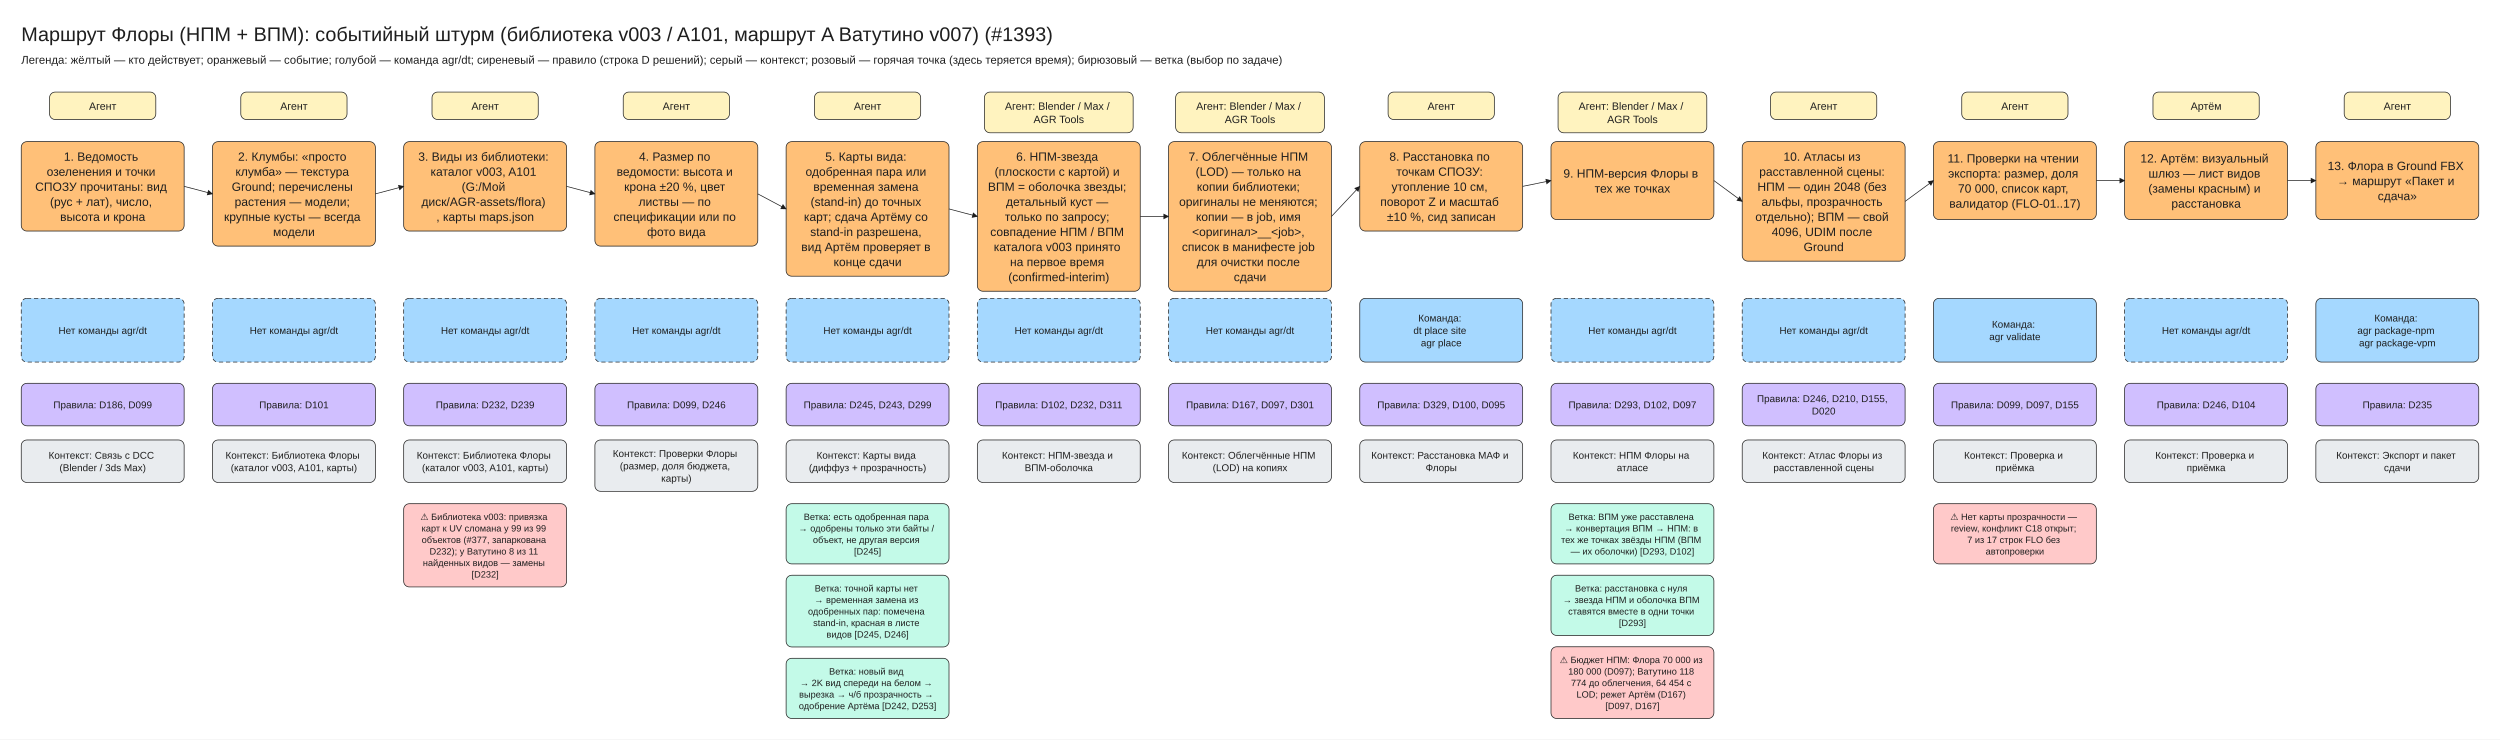
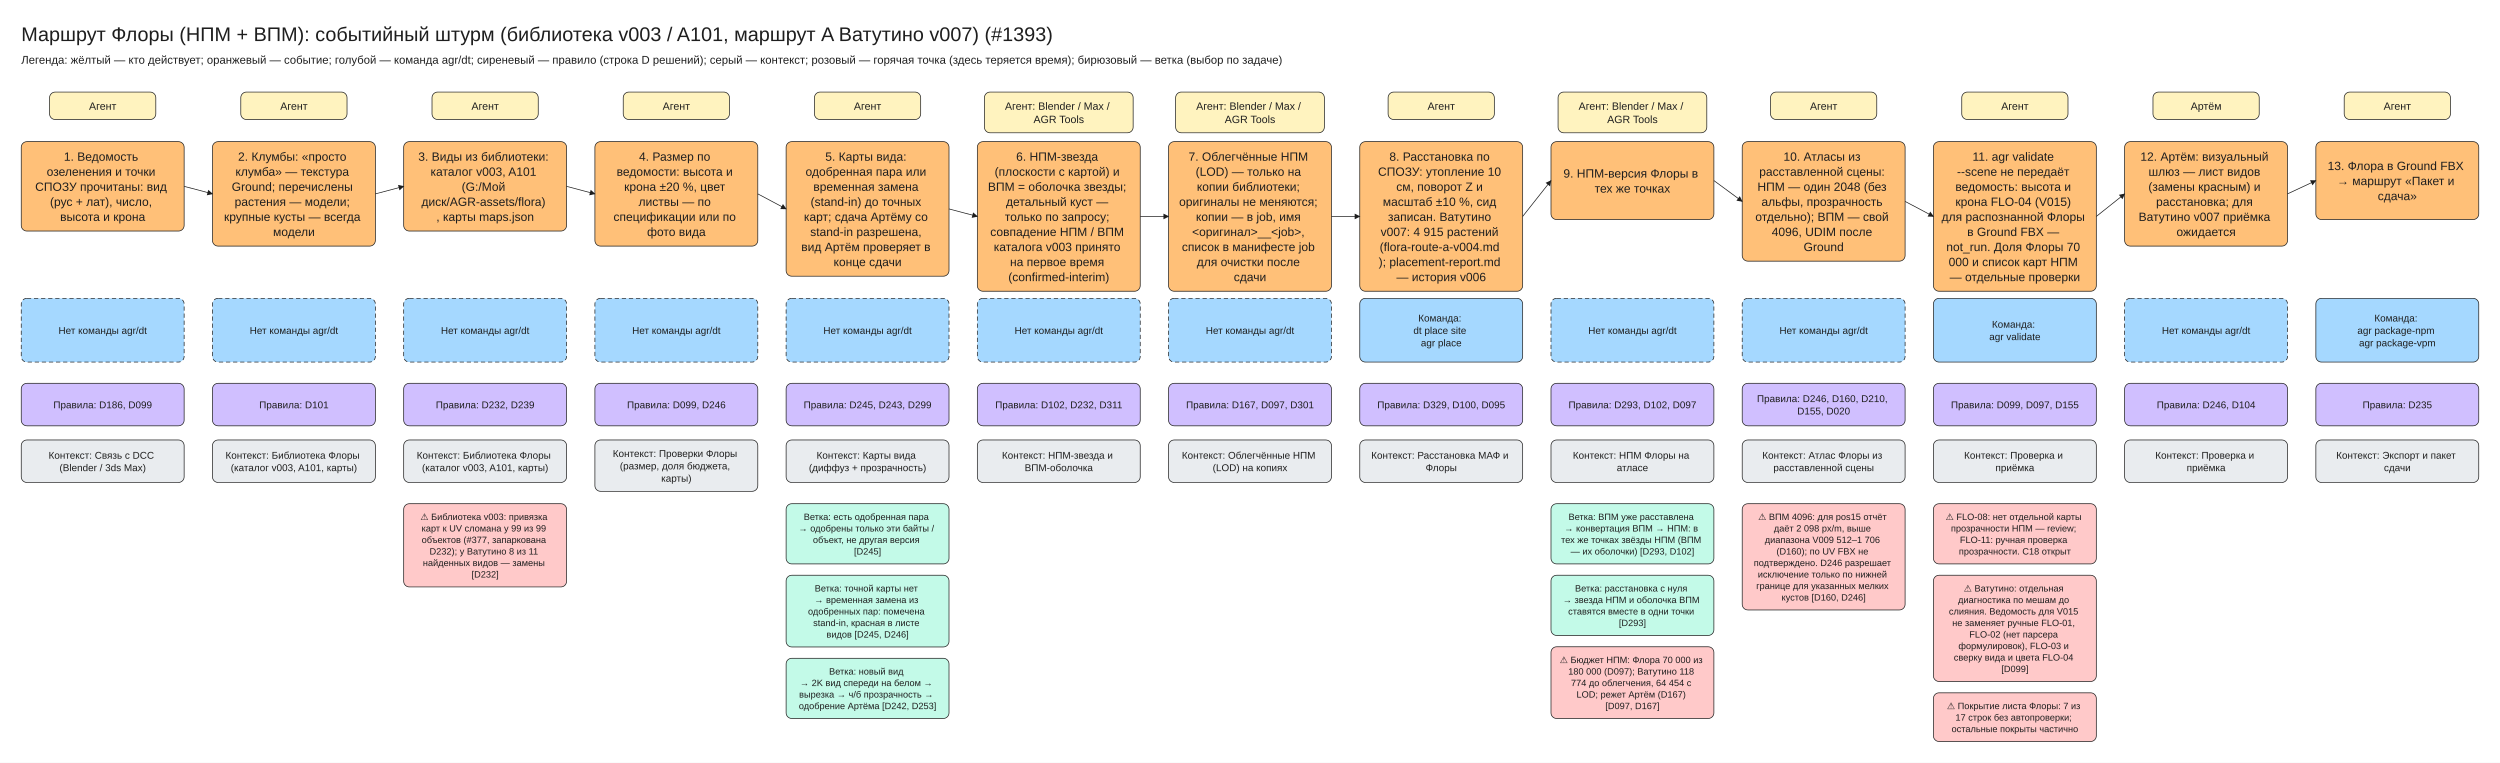
- <svg xmlns="http://www.w3.org/2000/svg" viewBox="10 -30 3530 1044" width="3530" height="1044" font-family="Segoe UI, Arial, sans-serif">
+ <svg xmlns="http://www.w3.org/2000/svg" viewBox="10 -30 3530 1077" width="3530" height="1077" font-family="Segoe UI, Arial, sans-serif">
  <defs>
    <marker id="arrow" viewBox="0 0 10 10" refX="9" refY="5" markerWidth="8" markerHeight="8" orient="auto-start-reverse">
      <path d="M0,0 L10,5 L0,10 z" fill="#1e1e1e" />
    </marker>
  </defs>
-   <rect x="10" y="-30" width="3530" height="1044" fill="#ffffff" />
+   <rect x="10" y="-30" width="3530" height="1077" fill="#ffffff" />
  <rect x="80" y="100" width="150" height="38.75" rx="8" fill="#fff3bf" stroke="#1e1e1e" />
  <rect x="40" y="170" width="230" height="126.25" rx="8" fill="#ffc078" stroke="#1e1e1e" />
  <rect x="40" y="391.25" width="230" height="90" rx="8" fill="#a5d8ff" stroke="#1e1e1e" stroke-dasharray="6 4" />
  <rect x="40" y="511.25" width="230" height="60" rx="8" fill="#d0bfff" stroke="#1e1e1e" />
  <rect x="40" y="591.25" width="230" height="60" rx="8" fill="#e9ecef" stroke="#1e1e1e" />
  <rect x="350" y="100" width="150" height="38.75" rx="8" fill="#fff3bf" stroke="#1e1e1e" />
  <rect x="310" y="170" width="230" height="147.5" rx="8" fill="#ffc078" stroke="#1e1e1e" />
  <line x1="270" y1="233.12" x2="310" y2="243.74" stroke="#1e1e1e" marker-end="url(#arrow)" />
  <rect x="310" y="391.25" width="230" height="90" rx="8" fill="#a5d8ff" stroke="#1e1e1e" stroke-dasharray="6 4" />
  <rect x="310" y="511.25" width="230" height="60" rx="8" fill="#d0bfff" stroke="#1e1e1e" />
  <rect x="310" y="591.25" width="230" height="60" rx="8" fill="#e9ecef" stroke="#1e1e1e" />
  <rect x="620" y="100" width="150" height="38.75" rx="8" fill="#fff3bf" stroke="#1e1e1e" />
  <rect x="580" y="170" width="230" height="126.25" rx="8" fill="#ffc078" stroke="#1e1e1e" />
  <line x1="540" y1="243.75" x2="580" y2="233.13" stroke="#1e1e1e" marker-end="url(#arrow)" />
  <rect x="580" y="391.25" width="230" height="90" rx="8" fill="#a5d8ff" stroke="#1e1e1e" stroke-dasharray="6 4" />
  <rect x="580" y="511.25" width="230" height="60" rx="8" fill="#d0bfff" stroke="#1e1e1e" />
  <rect x="580" y="591.25" width="230" height="60" rx="8" fill="#e9ecef" stroke="#1e1e1e" />
  <rect x="580" y="681.25" width="230" height="117.5" rx="8" fill="#ffc9c9" stroke="#1e1e1e" />
  <rect x="890" y="100" width="150" height="38.75" rx="8" fill="#fff3bf" stroke="#1e1e1e" />
  <rect x="850" y="170" width="230" height="147.5" rx="8" fill="#ffc078" stroke="#1e1e1e" />
  <line x1="810" y1="233.12" x2="850" y2="243.74" stroke="#1e1e1e" marker-end="url(#arrow)" />
  <rect x="850" y="391.25" width="230" height="90" rx="8" fill="#a5d8ff" stroke="#1e1e1e" stroke-dasharray="6 4" />
  <rect x="850" y="511.25" width="230" height="60" rx="8" fill="#d0bfff" stroke="#1e1e1e" />
  <rect x="850" y="591.25" width="230" height="72.5" rx="8" fill="#e9ecef" stroke="#1e1e1e" />
  <rect x="1160" y="100" width="150" height="38.75" rx="8" fill="#fff3bf" stroke="#1e1e1e" />
  <rect x="1120" y="170" width="230" height="190.0" rx="8" fill="#ffc078" stroke="#1e1e1e" />
  <line x1="1080" y1="243.75" x2="1120" y2="265.0" stroke="#1e1e1e" marker-end="url(#arrow)" />
  <rect x="1120" y="391.25" width="230" height="90" rx="8" fill="#a5d8ff" stroke="#1e1e1e" stroke-dasharray="6 4" />
  <rect x="1120" y="511.25" width="230" height="60" rx="8" fill="#d0bfff" stroke="#1e1e1e" />
  <rect x="1120" y="591.25" width="230" height="60" rx="8" fill="#e9ecef" stroke="#1e1e1e" />
  <rect x="1120" y="681.25" width="230" height="85.0" rx="8" fill="#c3fae8" stroke="#1e1e1e" />
  <rect x="1120" y="782.25" width="230" height="101.25" rx="8" fill="#c3fae8" stroke="#1e1e1e" />
  <rect x="1120" y="899.5" width="230" height="85.0" rx="8" fill="#c3fae8" stroke="#1e1e1e" />
  <rect x="1400" y="100" width="210" height="57.5" rx="8" fill="#fff3bf" stroke="#1e1e1e" />
  <rect x="1390" y="170" width="230" height="211.25" rx="8" fill="#ffc078" stroke="#1e1e1e" />
  <line x1="1350" y1="265.0" x2="1390" y2="275.62" stroke="#1e1e1e" marker-end="url(#arrow)" />
  <rect x="1390" y="391.25" width="230" height="90" rx="8" fill="#a5d8ff" stroke="#1e1e1e" stroke-dasharray="6 4" />
  <rect x="1390" y="511.25" width="230" height="60" rx="8" fill="#d0bfff" stroke="#1e1e1e" />
  <rect x="1390" y="591.25" width="230" height="60" rx="8" fill="#e9ecef" stroke="#1e1e1e" />
  <rect x="1670" y="100" width="210" height="57.5" rx="8" fill="#fff3bf" stroke="#1e1e1e" />
  <rect x="1660" y="170" width="230" height="211.25" rx="8" fill="#ffc078" stroke="#1e1e1e" />
  <line x1="1620" y1="275.62" x2="1660" y2="275.62" stroke="#1e1e1e" marker-end="url(#arrow)" />
  <rect x="1660" y="391.25" width="230" height="90" rx="8" fill="#a5d8ff" stroke="#1e1e1e" stroke-dasharray="6 4" />
  <rect x="1660" y="511.25" width="230" height="60" rx="8" fill="#d0bfff" stroke="#1e1e1e" />
  <rect x="1660" y="591.25" width="230" height="60" rx="8" fill="#e9ecef" stroke="#1e1e1e" />
  <rect x="1970" y="100" width="150" height="38.75" rx="8" fill="#fff3bf" stroke="#1e1e1e" />
-   <rect x="1930" y="170" width="230" height="126.25" rx="8" fill="#ffc078" stroke="#1e1e1e" />
-   <line x1="1890" y1="275.62" x2="1930" y2="233.12" stroke="#1e1e1e" marker-end="url(#arrow)" />
+   <rect x="1930" y="170" width="230" height="211.25" rx="8" fill="#ffc078" stroke="#1e1e1e" />
+   <line x1="1890" y1="275.62" x2="1930" y2="275.62" stroke="#1e1e1e" marker-end="url(#arrow)" />
  <rect x="1930" y="391.25" width="230" height="90" rx="8" fill="#a5d8ff" stroke="#1e1e1e" />
  <rect x="1930" y="511.25" width="230" height="60" rx="8" fill="#d0bfff" stroke="#1e1e1e" />
  <rect x="1930" y="591.25" width="230" height="60" rx="8" fill="#e9ecef" stroke="#1e1e1e" />
  <rect x="2210" y="100" width="210" height="57.5" rx="8" fill="#fff3bf" stroke="#1e1e1e" />
  <rect x="2200" y="170" width="230" height="110" rx="8" fill="#ffc078" stroke="#1e1e1e" />
-   <line x1="2160" y1="233.12" x2="2200" y2="225.0" stroke="#1e1e1e" marker-end="url(#arrow)" />
+   <line x1="2160" y1="275.62" x2="2200" y2="225.0" stroke="#1e1e1e" marker-end="url(#arrow)" />
  <rect x="2200" y="391.25" width="230" height="90" rx="8" fill="#a5d8ff" stroke="#1e1e1e" stroke-dasharray="6 4" />
  <rect x="2200" y="511.25" width="230" height="60" rx="8" fill="#d0bfff" stroke="#1e1e1e" />
  <rect x="2200" y="591.25" width="230" height="60" rx="8" fill="#e9ecef" stroke="#1e1e1e" />
  <rect x="2200" y="681.25" width="230" height="85.0" rx="8" fill="#c3fae8" stroke="#1e1e1e" />
  <rect x="2200" y="782.25" width="230" height="85.0" rx="8" fill="#c3fae8" stroke="#1e1e1e" />
  <rect x="2200" y="883.25" width="230" height="101.25" rx="8" fill="#ffc9c9" stroke="#1e1e1e" />
  <rect x="2510" y="100" width="150" height="38.75" rx="8" fill="#fff3bf" stroke="#1e1e1e" />
  <rect x="2470" y="170" width="230" height="168.75" rx="8" fill="#ffc078" stroke="#1e1e1e" />
  <line x1="2430" y1="225.0" x2="2470" y2="254.38" stroke="#1e1e1e" marker-end="url(#arrow)" />
  <rect x="2470" y="391.25" width="230" height="90" rx="8" fill="#a5d8ff" stroke="#1e1e1e" stroke-dasharray="6 4" />
  <rect x="2470" y="511.25" width="230" height="60" rx="8" fill="#d0bfff" stroke="#1e1e1e" />
  <rect x="2470" y="591.25" width="230" height="60" rx="8" fill="#e9ecef" stroke="#1e1e1e" />
+   <rect x="2470" y="681.25" width="230" height="150.0" rx="8" fill="#ffc9c9" stroke="#1e1e1e" />
  <rect x="2780" y="100" width="150" height="38.75" rx="8" fill="#fff3bf" stroke="#1e1e1e" />
-   <rect x="2740" y="170" width="230" height="110" rx="8" fill="#ffc078" stroke="#1e1e1e" />
-   <line x1="2700" y1="254.38" x2="2740" y2="225.0" stroke="#1e1e1e" marker-end="url(#arrow)" />
+   <rect x="2740" y="170" width="230" height="211.25" rx="8" fill="#ffc078" stroke="#1e1e1e" />
+   <line x1="2700" y1="254.38" x2="2740" y2="275.63" stroke="#1e1e1e" marker-end="url(#arrow)" />
  <rect x="2740" y="391.25" width="230" height="90" rx="8" fill="#a5d8ff" stroke="#1e1e1e" />
  <rect x="2740" y="511.25" width="230" height="60" rx="8" fill="#d0bfff" stroke="#1e1e1e" />
  <rect x="2740" y="591.25" width="230" height="60" rx="8" fill="#e9ecef" stroke="#1e1e1e" />
  <rect x="2740" y="681.25" width="230" height="85.0" rx="8" fill="#ffc9c9" stroke="#1e1e1e" />
+   <rect x="2740" y="782.25" width="230" height="150.0" rx="8" fill="#ffc9c9" stroke="#1e1e1e" />
+   <rect x="2740" y="948.25" width="230" height="68.75" rx="8" fill="#ffc9c9" stroke="#1e1e1e" />
  <rect x="3050" y="100" width="150" height="38.75" rx="8" fill="#fff3bf" stroke="#1e1e1e" />
-   <rect x="3010" y="170" width="230" height="110" rx="8" fill="#ffc078" stroke="#1e1e1e" />
-   <line x1="2970" y1="225.0" x2="3010" y2="225.0" stroke="#1e1e1e" marker-end="url(#arrow)" />
+   <rect x="3010" y="170" width="230" height="147.5" rx="8" fill="#ffc078" stroke="#1e1e1e" />
+   <line x1="2970" y1="275.62" x2="3010" y2="243.74" stroke="#1e1e1e" marker-end="url(#arrow)" />
  <rect x="3010" y="391.25" width="230" height="90" rx="8" fill="#a5d8ff" stroke="#1e1e1e" stroke-dasharray="6 4" />
  <rect x="3010" y="511.25" width="230" height="60" rx="8" fill="#d0bfff" stroke="#1e1e1e" />
  <rect x="3010" y="591.25" width="230" height="60" rx="8" fill="#e9ecef" stroke="#1e1e1e" />
  <rect x="3320" y="100" width="150" height="38.75" rx="8" fill="#fff3bf" stroke="#1e1e1e" />
  <rect x="3280" y="170" width="230" height="110" rx="8" fill="#ffc078" stroke="#1e1e1e" />
-   <line x1="3240" y1="225.0" x2="3280" y2="225.0" stroke="#1e1e1e" marker-end="url(#arrow)" />
+   <line x1="3240" y1="243.75" x2="3280" y2="225.0" stroke="#1e1e1e" marker-end="url(#arrow)" />
  <rect x="3280" y="391.25" width="230" height="90" rx="8" fill="#a5d8ff" stroke="#1e1e1e" />
  <rect x="3280" y="511.25" width="230" height="60" rx="8" fill="#d0bfff" stroke="#1e1e1e" />
  <rect x="3280" y="591.25" width="230" height="60" rx="8" fill="#e9ecef" stroke="#1e1e1e" />
  <text x="40" y="0" font-size="28" text-anchor="start" fill="#1e1e1e">
    <tspan x="40" dy="28">Маршрут Флоры (НПМ + ВПМ): событийный штурм (библиотека v003 / A101, маршрут A Ватутино v007) (#1393)</tspan>
  </text>
  <text x="40" y="44" font-size="16" text-anchor="start" fill="#1e1e1e">
    <tspan x="40" dy="16">Легенда: жёлтый — кто действует; оранжевый — событие; голубой — команда agr/dt; сиреневый — правило (строка D решений); серый — контекст; розовый — горячая точка (здесь теряется время); бирюзовый — ветка (выбор по задаче)</tspan>
  </text>
  <text x="155.0" y="110.0" font-size="15" text-anchor="middle" fill="#1e1e1e">
    <tspan x="155.0" dy="15">Агент</tspan>
  </text>
  <text x="155.0" y="180.0" font-size="17" text-anchor="middle" fill="#1e1e1e">
    <tspan x="155.0" dy="17">1. Ведомость</tspan>
    <tspan x="155.0" dy="21.25">озеленения и точки</tspan>
    <tspan x="155.0" dy="21.25">СПОЗУ прочитаны: вид</tspan>
    <tspan x="155.0" dy="21.25">(рус + лат), число,</tspan>
    <tspan x="155.0" dy="21.25">высота и крона</tspan>
  </text>
  <text x="155.0" y="427.5" font-size="14" text-anchor="middle" fill="#1e1e1e">
    <tspan x="155.0" dy="14">Нет команды agr/dt</tspan>
  </text>
  <text x="155.0" y="532.5" font-size="14" text-anchor="middle" fill="#1e1e1e">
    <tspan x="155.0" dy="14">Правила: D186, D099</tspan>
  </text>
  <text x="155.0" y="603.75" font-size="14" text-anchor="middle" fill="#1e1e1e">
    <tspan x="155.0" dy="14">Контекст: Связь с DCC</tspan>
    <tspan x="155.0" dy="17.5">(Blender / 3ds Max)</tspan>
  </text>
  <text x="425.0" y="110.0" font-size="15" text-anchor="middle" fill="#1e1e1e">
    <tspan x="425.0" dy="15">Агент</tspan>
  </text>
  <text x="425.0" y="180.0" font-size="17" text-anchor="middle" fill="#1e1e1e">
    <tspan x="425.0" dy="17">2. Клумбы: «просто</tspan>
    <tspan x="425.0" dy="21.25">клумба» — текстура</tspan>
    <tspan x="425.0" dy="21.25">Ground; перечислены</tspan>
    <tspan x="425.0" dy="21.25">растения — модели;</tspan>
    <tspan x="425.0" dy="21.25">крупные кусты — всегда</tspan>
    <tspan x="425.0" dy="21.25">модели</tspan>
  </text>
  <text x="425.0" y="427.5" font-size="14" text-anchor="middle" fill="#1e1e1e">
    <tspan x="425.0" dy="14">Нет команды agr/dt</tspan>
  </text>
  <text x="425.0" y="532.5" font-size="14" text-anchor="middle" fill="#1e1e1e">
    <tspan x="425.0" dy="14">Правила: D101</tspan>
  </text>
  <text x="425.0" y="603.75" font-size="14" text-anchor="middle" fill="#1e1e1e">
    <tspan x="425.0" dy="14">Контекст: Библиотека Флоры</tspan>
    <tspan x="425.0" dy="17.5">(каталог v003, A101, карты)</tspan>
  </text>
  <text x="695.0" y="110.0" font-size="15" text-anchor="middle" fill="#1e1e1e">
    <tspan x="695.0" dy="15">Агент</tspan>
  </text>
  <text x="695.0" y="180.0" font-size="17" text-anchor="middle" fill="#1e1e1e">
    <tspan x="695.0" dy="17">3. Виды из библиотеки:</tspan>
    <tspan x="695.0" dy="21.25">каталог v003, A101</tspan>
    <tspan x="695.0" dy="21.25">(G:/Мой</tspan>
    <tspan x="695.0" dy="21.25">диск/AGR-assets/flora)</tspan>
    <tspan x="695.0" dy="21.25">, карты maps.json</tspan>
  </text>
  <text x="695.0" y="427.5" font-size="14" text-anchor="middle" fill="#1e1e1e">
    <tspan x="695.0" dy="14">Нет команды agr/dt</tspan>
  </text>
  <text x="695.0" y="532.5" font-size="14" text-anchor="middle" fill="#1e1e1e">
    <tspan x="695.0" dy="14">Правила: D232, D239</tspan>
  </text>
  <text x="695.0" y="603.75" font-size="14" text-anchor="middle" fill="#1e1e1e">
    <tspan x="695.0" dy="14">Контекст: Библиотека Флоры</tspan>
    <tspan x="695.0" dy="17.5">(каталог v003, A101, карты)</tspan>
  </text>
  <text x="695.0" y="691.25" font-size="13" text-anchor="middle" fill="#1e1e1e">
    <tspan x="695.0" dy="13">⚠ Библиотека v003: привязка</tspan>
    <tspan x="695.0" dy="16.25">карт к UV сломана у 99 из 99</tspan>
    <tspan x="695.0" dy="16.25">объектов (#377, запаркована</tspan>
    <tspan x="695.0" dy="16.25">D232); у Ватутино 8 из 11</tspan>
    <tspan x="695.0" dy="16.25">найденных видов — замены</tspan>
    <tspan x="695.0" dy="16.25">[D232]</tspan>
  </text>
  <text x="965.0" y="110.0" font-size="15" text-anchor="middle" fill="#1e1e1e">
    <tspan x="965.0" dy="15">Агент</tspan>
  </text>
  <text x="965.0" y="180.0" font-size="17" text-anchor="middle" fill="#1e1e1e">
    <tspan x="965.0" dy="17">4. Размер по</tspan>
    <tspan x="965.0" dy="21.25">ведомости: высота и</tspan>
    <tspan x="965.0" dy="21.25">крона ±20 %, цвет</tspan>
    <tspan x="965.0" dy="21.25">листвы — по</tspan>
    <tspan x="965.0" dy="21.25">спецификации или по</tspan>
    <tspan x="965.0" dy="21.25">фото вида</tspan>
  </text>
  <text x="965.0" y="427.5" font-size="14" text-anchor="middle" fill="#1e1e1e">
    <tspan x="965.0" dy="14">Нет команды agr/dt</tspan>
  </text>
  <text x="965.0" y="532.5" font-size="14" text-anchor="middle" fill="#1e1e1e">
    <tspan x="965.0" dy="14">Правила: D099, D246</tspan>
  </text>
  <text x="965.0" y="601.25" font-size="14" text-anchor="middle" fill="#1e1e1e">
    <tspan x="965.0" dy="14">Контекст: Проверки Флоры</tspan>
    <tspan x="965.0" dy="17.5">(размер, доля бюджета,</tspan>
    <tspan x="965.0" dy="17.5">карты)</tspan>
  </text>
  <text x="1235.0" y="110.0" font-size="15" text-anchor="middle" fill="#1e1e1e">
    <tspan x="1235.0" dy="15">Агент</tspan>
  </text>
  <text x="1235.0" y="180.0" font-size="17" text-anchor="middle" fill="#1e1e1e">
    <tspan x="1235.0" dy="17">5. Карты вида:</tspan>
    <tspan x="1235.0" dy="21.25">одобренная пара или</tspan>
    <tspan x="1235.0" dy="21.25">временная замена</tspan>
    <tspan x="1235.0" dy="21.25">(stand-in) до точных</tspan>
    <tspan x="1235.0" dy="21.25">карт; сдача Артёму со</tspan>
    <tspan x="1235.0" dy="21.25">stand-in разрешена,</tspan>
    <tspan x="1235.0" dy="21.25">вид Артём проверяет в</tspan>
    <tspan x="1235.0" dy="21.25">конце сдачи</tspan>
  </text>
  <text x="1235.0" y="427.5" font-size="14" text-anchor="middle" fill="#1e1e1e">
    <tspan x="1235.0" dy="14">Нет команды agr/dt</tspan>
  </text>
  <text x="1235.0" y="532.5" font-size="14" text-anchor="middle" fill="#1e1e1e">
    <tspan x="1235.0" dy="14">Правила: D245, D243, D299</tspan>
  </text>
  <text x="1235.0" y="603.75" font-size="14" text-anchor="middle" fill="#1e1e1e">
    <tspan x="1235.0" dy="14">Контекст: Карты вида</tspan>
    <tspan x="1235.0" dy="17.5">(диффуз + прозрачность)</tspan>
  </text>
  <text x="1235.0" y="691.25" font-size="13" text-anchor="middle" fill="#1e1e1e">
    <tspan x="1235.0" dy="13">Ветка: есть одобренная пара</tspan>
    <tspan x="1235.0" dy="16.25">→ одобрены только эти байты /</tspan>
    <tspan x="1235.0" dy="16.25">объект, не другая версия</tspan>
    <tspan x="1235.0" dy="16.25">[D245]</tspan>
  </text>
  <text x="1235.0" y="792.25" font-size="13" text-anchor="middle" fill="#1e1e1e">
    <tspan x="1235.0" dy="13">Ветка: точной карты нет</tspan>
    <tspan x="1235.0" dy="16.25">→ временная замена из</tspan>
    <tspan x="1235.0" dy="16.25">одобренных пар: помечена</tspan>
    <tspan x="1235.0" dy="16.25">stand-in, красная в листе</tspan>
    <tspan x="1235.0" dy="16.25">видов [D245, D246]</tspan>
  </text>
  <text x="1235.0" y="909.5" font-size="13" text-anchor="middle" fill="#1e1e1e">
    <tspan x="1235.0" dy="13">Ветка: новый вид</tspan>
    <tspan x="1235.0" dy="16.25">→ 2K вид спереди на белом →</tspan>
    <tspan x="1235.0" dy="16.25">вырезка → ч/б прозрачность →</tspan>
    <tspan x="1235.0" dy="16.25">одобрение Артёма [D242, D253]</tspan>
  </text>
  <text x="1505.0" y="110.0" font-size="15" text-anchor="middle" fill="#1e1e1e">
    <tspan x="1505.0" dy="15">Агент: Blender / Max /</tspan>
    <tspan x="1505.0" dy="18.75">AGR Tools</tspan>
  </text>
  <text x="1505.0" y="180.0" font-size="17" text-anchor="middle" fill="#1e1e1e">
    <tspan x="1505.0" dy="17">6. НПМ-звезда</tspan>
    <tspan x="1505.0" dy="21.25">(плоскости с картой) и</tspan>
    <tspan x="1505.0" dy="21.25">ВПМ = оболочка звезды;</tspan>
    <tspan x="1505.0" dy="21.25">детальный куст —</tspan>
    <tspan x="1505.0" dy="21.25">только по запросу;</tspan>
    <tspan x="1505.0" dy="21.25">совпадение НПМ / ВПМ</tspan>
    <tspan x="1505.0" dy="21.25">каталога v003 принято</tspan>
    <tspan x="1505.0" dy="21.25">на первое время</tspan>
    <tspan x="1505.0" dy="21.25">(confirmed-interim)</tspan>
  </text>
  <text x="1505.0" y="427.5" font-size="14" text-anchor="middle" fill="#1e1e1e">
    <tspan x="1505.0" dy="14">Нет команды agr/dt</tspan>
  </text>
  <text x="1505.0" y="532.5" font-size="14" text-anchor="middle" fill="#1e1e1e">
    <tspan x="1505.0" dy="14">Правила: D102, D232, D311</tspan>
  </text>
  <text x="1505.0" y="603.75" font-size="14" text-anchor="middle" fill="#1e1e1e">
    <tspan x="1505.0" dy="14">Контекст: НПМ-звезда и</tspan>
    <tspan x="1505.0" dy="17.5">ВПМ-оболочка</tspan>
  </text>
  <text x="1775.0" y="110.0" font-size="15" text-anchor="middle" fill="#1e1e1e">
    <tspan x="1775.0" dy="15">Агент: Blender / Max /</tspan>
    <tspan x="1775.0" dy="18.75">AGR Tools</tspan>
  </text>
  <text x="1775.0" y="180.0" font-size="17" text-anchor="middle" fill="#1e1e1e">
    <tspan x="1775.0" dy="17">7. Облегчённые НПМ</tspan>
    <tspan x="1775.0" dy="21.25">(LOD) — только на</tspan>
    <tspan x="1775.0" dy="21.25">копии библиотеки;</tspan>
    <tspan x="1775.0" dy="21.25">оригиналы не меняются;</tspan>
    <tspan x="1775.0" dy="21.25">копии — в job, имя</tspan>
    <tspan x="1775.0" dy="21.25">&lt;оригинал&gt;__&lt;job&gt;,</tspan>
    <tspan x="1775.0" dy="21.25">список в манифесте job</tspan>
    <tspan x="1775.0" dy="21.25">для очистки после</tspan>
    <tspan x="1775.0" dy="21.25">сдачи</tspan>
  </text>
  <text x="1775.0" y="427.5" font-size="14" text-anchor="middle" fill="#1e1e1e">
    <tspan x="1775.0" dy="14">Нет команды agr/dt</tspan>
  </text>
  <text x="1775.0" y="532.5" font-size="14" text-anchor="middle" fill="#1e1e1e">
    <tspan x="1775.0" dy="14">Правила: D167, D097, D301</tspan>
  </text>
  <text x="1775.0" y="603.75" font-size="14" text-anchor="middle" fill="#1e1e1e">
    <tspan x="1775.0" dy="14">Контекст: Облегчённые НПМ</tspan>
    <tspan x="1775.0" dy="17.5">(LOD) на копиях</tspan>
  </text>
  <text x="2045.0" y="110.0" font-size="15" text-anchor="middle" fill="#1e1e1e">
    <tspan x="2045.0" dy="15">Агент</tspan>
  </text>
  <text x="2045.0" y="180.0" font-size="17" text-anchor="middle" fill="#1e1e1e">
    <tspan x="2045.0" dy="17">8. Расстановка по</tspan>
-     <tspan x="2045.0" dy="21.25">точкам СПОЗУ:</tspan>
-     <tspan x="2045.0" dy="21.25">утопление 10 см,</tspan>
-     <tspan x="2045.0" dy="21.25">поворот Z и масштаб</tspan>
-     <tspan x="2045.0" dy="21.25">±10 %, сид записан</tspan>
+     <tspan x="2045.0" dy="21.25">СПОЗУ: утопление 10</tspan>
+     <tspan x="2045.0" dy="21.25">см, поворот Z и</tspan>
+     <tspan x="2045.0" dy="21.25">масштаб ±10 %, сид</tspan>
+     <tspan x="2045.0" dy="21.25">записан. Ватутино</tspan>
+     <tspan x="2045.0" dy="21.25">v007: 4 915 растений</tspan>
+     <tspan x="2045.0" dy="21.25">(flora-route-a-v004.md</tspan>
+     <tspan x="2045.0" dy="21.25">); placement-report.md</tspan>
+     <tspan x="2045.0" dy="21.25">— история v006</tspan>
  </text>
  <text x="2045.0" y="410.0" font-size="14" text-anchor="middle" fill="#1e1e1e">
    <tspan x="2045.0" dy="14">Команда:</tspan>
    <tspan x="2045.0" dy="17.5">dt place site</tspan>
    <tspan x="2045.0" dy="17.5">agr place</tspan>
  </text>
  <text x="2045.0" y="532.5" font-size="14" text-anchor="middle" fill="#1e1e1e">
    <tspan x="2045.0" dy="14">Правила: D329, D100, D095</tspan>
  </text>
  <text x="2045.0" y="603.75" font-size="14" text-anchor="middle" fill="#1e1e1e">
    <tspan x="2045.0" dy="14">Контекст: Расстановка МАФ и</tspan>
    <tspan x="2045.0" dy="17.5">Флоры</tspan>
  </text>
  <text x="2315.0" y="110.0" font-size="15" text-anchor="middle" fill="#1e1e1e">
    <tspan x="2315.0" dy="15">Агент: Blender / Max /</tspan>
    <tspan x="2315.0" dy="18.75">AGR Tools</tspan>
  </text>
  <text x="2315.0" y="203.75" font-size="17" text-anchor="middle" fill="#1e1e1e">
    <tspan x="2315.0" dy="17">9. НПМ-версия Флоры в</tspan>
    <tspan x="2315.0" dy="21.25">тех же точках</tspan>
  </text>
  <text x="2315.0" y="427.5" font-size="14" text-anchor="middle" fill="#1e1e1e">
    <tspan x="2315.0" dy="14">Нет команды agr/dt</tspan>
  </text>
  <text x="2315.0" y="532.5" font-size="14" text-anchor="middle" fill="#1e1e1e">
    <tspan x="2315.0" dy="14">Правила: D293, D102, D097</tspan>
  </text>
  <text x="2315.0" y="603.75" font-size="14" text-anchor="middle" fill="#1e1e1e">
    <tspan x="2315.0" dy="14">Контекст: НПМ Флоры на</tspan>
    <tspan x="2315.0" dy="17.5">атласе</tspan>
  </text>
  <text x="2315.0" y="691.25" font-size="13" text-anchor="middle" fill="#1e1e1e">
    <tspan x="2315.0" dy="13">Ветка: ВПМ уже расставлена</tspan>
    <tspan x="2315.0" dy="16.25">→ конвертация ВПМ → НПМ: в</tspan>
    <tspan x="2315.0" dy="16.25">тех же точках звёзды НПМ (ВПМ</tspan>
    <tspan x="2315.0" dy="16.25">— их оболочки) [D293, D102]</tspan>
  </text>
  <text x="2315.0" y="792.25" font-size="13" text-anchor="middle" fill="#1e1e1e">
    <tspan x="2315.0" dy="13">Ветка: расстановка с нуля</tspan>
    <tspan x="2315.0" dy="16.25">→ звезда НПМ и оболочка ВПМ</tspan>
    <tspan x="2315.0" dy="16.25">ставятся вместе в одни точки</tspan>
    <tspan x="2315.0" dy="16.25">[D293]</tspan>
  </text>
  <text x="2315.0" y="893.25" font-size="13" text-anchor="middle" fill="#1e1e1e">
    <tspan x="2315.0" dy="13">⚠ Бюджет НПМ: Флора 70 000 из</tspan>
    <tspan x="2315.0" dy="16.25">180 000 (D097); Ватутино 118</tspan>
    <tspan x="2315.0" dy="16.25">774 до облегчения, 64 454 с</tspan>
    <tspan x="2315.0" dy="16.25">LOD; режет Артём (D167)</tspan>
    <tspan x="2315.0" dy="16.25">[D097, D167]</tspan>
  </text>
  <text x="2585.0" y="110.0" font-size="15" text-anchor="middle" fill="#1e1e1e">
    <tspan x="2585.0" dy="15">Агент</tspan>
  </text>
  <text x="2585.0" y="180.0" font-size="17" text-anchor="middle" fill="#1e1e1e">
    <tspan x="2585.0" dy="17">10. Атласы из</tspan>
    <tspan x="2585.0" dy="21.25">расставленной сцены:</tspan>
    <tspan x="2585.0" dy="21.25">НПМ — один 2048 (без</tspan>
    <tspan x="2585.0" dy="21.25">альфы, прозрачность</tspan>
    <tspan x="2585.0" dy="21.25">отдельно); ВПМ — свой</tspan>
    <tspan x="2585.0" dy="21.25">4096, UDIM после</tspan>
    <tspan x="2585.0" dy="21.25">Ground</tspan>
  </text>
  <text x="2585.0" y="427.5" font-size="14" text-anchor="middle" fill="#1e1e1e">
    <tspan x="2585.0" dy="14">Нет команды agr/dt</tspan>
  </text>
  <text x="2585.0" y="523.75" font-size="14" text-anchor="middle" fill="#1e1e1e">
-     <tspan x="2585.0" dy="14">Правила: D246, D210, D155,</tspan>
-     <tspan x="2585.0" dy="17.5">D020</tspan>
+     <tspan x="2585.0" dy="14">Правила: D246, D160, D210,</tspan>
+     <tspan x="2585.0" dy="17.5">D155, D020</tspan>
  </text>
  <text x="2585.0" y="603.75" font-size="14" text-anchor="middle" fill="#1e1e1e">
    <tspan x="2585.0" dy="14">Контекст: Атлас Флоры из</tspan>
    <tspan x="2585.0" dy="17.5">расставленной сцены</tspan>
  </text>
+   <text x="2585.0" y="691.25" font-size="13" text-anchor="middle" fill="#1e1e1e">
+     <tspan x="2585.0" dy="13">⚠ ВПМ 4096: для pos15 отчёт</tspan>
+     <tspan x="2585.0" dy="16.25">даёт 2 098 px/m, выше</tspan>
+     <tspan x="2585.0" dy="16.25">диапазона V009 512–1 706</tspan>
+     <tspan x="2585.0" dy="16.25">(D160); по UV FBX не</tspan>
+     <tspan x="2585.0" dy="16.25">подтверждено. D246 разрешает</tspan>
+     <tspan x="2585.0" dy="16.25">исключение только по нижней</tspan>
+     <tspan x="2585.0" dy="16.25">границе для указанных мелких</tspan>
+     <tspan x="2585.0" dy="16.25">кустов [D160, D246]</tspan>
+   </text>
  <text x="2855.0" y="110.0" font-size="15" text-anchor="middle" fill="#1e1e1e">
    <tspan x="2855.0" dy="15">Агент</tspan>
  </text>
-   <text x="2855.0" y="182.5" font-size="17" text-anchor="middle" fill="#1e1e1e">
-     <tspan x="2855.0" dy="17">11. Проверки на чтении</tspan>
-     <tspan x="2855.0" dy="21.25">экспорта: размер, доля</tspan>
-     <tspan x="2855.0" dy="21.25">70 000, список карт,</tspan>
-     <tspan x="2855.0" dy="21.25">валидатор (FLO-01..17)</tspan>
+   <text x="2855.0" y="180.0" font-size="17" text-anchor="middle" fill="#1e1e1e">
+     <tspan x="2855.0" dy="17">11. agr validate</tspan>
+     <tspan x="2855.0" dy="21.25">--scene не передаёт</tspan>
+     <tspan x="2855.0" dy="21.25">ведомость: высота и</tspan>
+     <tspan x="2855.0" dy="21.25">крона FLO-04 (V015)</tspan>
+     <tspan x="2855.0" dy="21.25">для распознанной Флоры</tspan>
+     <tspan x="2855.0" dy="21.25">в Ground FBX —</tspan>
+     <tspan x="2855.0" dy="21.25">not_run. Доля Флоры 70</tspan>
+     <tspan x="2855.0" dy="21.25">000 и список карт НПМ</tspan>
+     <tspan x="2855.0" dy="21.25">— отдельные проверки</tspan>
  </text>
  <text x="2855.0" y="418.75" font-size="14" text-anchor="middle" fill="#1e1e1e">
    <tspan x="2855.0" dy="14">Команда:</tspan>
    <tspan x="2855.0" dy="17.5">agr validate</tspan>
  </text>
  <text x="2855.0" y="532.5" font-size="14" text-anchor="middle" fill="#1e1e1e">
    <tspan x="2855.0" dy="14">Правила: D099, D097, D155</tspan>
  </text>
  <text x="2855.0" y="603.75" font-size="14" text-anchor="middle" fill="#1e1e1e">
    <tspan x="2855.0" dy="14">Контекст: Проверка и</tspan>
    <tspan x="2855.0" dy="17.5">приёмка</tspan>
  </text>
  <text x="2855.0" y="691.25" font-size="13" text-anchor="middle" fill="#1e1e1e">
-     <tspan x="2855.0" dy="13">⚠ Нет карты прозрачности —</tspan>
-     <tspan x="2855.0" dy="16.25">review, конфликт C18 открыт;</tspan>
-     <tspan x="2855.0" dy="16.25">7 из 17 строк FLO без</tspan>
-     <tspan x="2855.0" dy="16.25">автопроверки</tspan>
+     <tspan x="2855.0" dy="13">⚠ FLO-08: нет отдельной карты</tspan>
+     <tspan x="2855.0" dy="16.25">прозрачности НПМ — review;</tspan>
+     <tspan x="2855.0" dy="16.25">FLO-11: ручная проверка</tspan>
+     <tspan x="2855.0" dy="16.25">прозрачности. C18 открыт</tspan>
+   </text>
+   <text x="2855.0" y="792.25" font-size="13" text-anchor="middle" fill="#1e1e1e">
+     <tspan x="2855.0" dy="13">⚠ Ватутино: отдельная</tspan>
+     <tspan x="2855.0" dy="16.25">диагностика по мешам до</tspan>
+     <tspan x="2855.0" dy="16.25">слияния. Ведомость для V015</tspan>
+     <tspan x="2855.0" dy="16.25">не заменяет ручные FLO-01,</tspan>
+     <tspan x="2855.0" dy="16.25">FLO-02 (нет парсера</tspan>
+     <tspan x="2855.0" dy="16.25">формулировок), FLO-03 и</tspan>
+     <tspan x="2855.0" dy="16.25">сверку вида и цвета FLO-04</tspan>
+     <tspan x="2855.0" dy="16.25">[D099]</tspan>
+   </text>
+   <text x="2855.0" y="958.25" font-size="13" text-anchor="middle" fill="#1e1e1e">
+     <tspan x="2855.0" dy="13">⚠ Покрытие листа Флоры: 7 из</tspan>
+     <tspan x="2855.0" dy="16.25">17 строк без автопроверки;</tspan>
+     <tspan x="2855.0" dy="16.25">остальные покрыты частично</tspan>
  </text>
  <text x="3125.0" y="110.0" font-size="15" text-anchor="middle" fill="#1e1e1e">
    <tspan x="3125.0" dy="15">Артём</tspan>
  </text>
-   <text x="3125.0" y="182.5" font-size="17" text-anchor="middle" fill="#1e1e1e">
+   <text x="3125.0" y="180.0" font-size="17" text-anchor="middle" fill="#1e1e1e">
    <tspan x="3125.0" dy="17">12. Артём: визуальный</tspan>
    <tspan x="3125.0" dy="21.25">шлюз — лист видов</tspan>
    <tspan x="3125.0" dy="21.25">(замены красным) и</tspan>
-     <tspan x="3125.0" dy="21.25">расстановка</tspan>
+     <tspan x="3125.0" dy="21.25">расстановка; для</tspan>
+     <tspan x="3125.0" dy="21.25">Ватутино v007 приёмка</tspan>
+     <tspan x="3125.0" dy="21.25">ожидается</tspan>
  </text>
  <text x="3125.0" y="427.5" font-size="14" text-anchor="middle" fill="#1e1e1e">
    <tspan x="3125.0" dy="14">Нет команды agr/dt</tspan>
  </text>
  <text x="3125.0" y="532.5" font-size="14" text-anchor="middle" fill="#1e1e1e">
    <tspan x="3125.0" dy="14">Правила: D246, D104</tspan>
  </text>
  <text x="3125.0" y="603.75" font-size="14" text-anchor="middle" fill="#1e1e1e">
    <tspan x="3125.0" dy="14">Контекст: Проверка и</tspan>
    <tspan x="3125.0" dy="17.5">приёмка</tspan>
  </text>
  <text x="3395.0" y="110.0" font-size="15" text-anchor="middle" fill="#1e1e1e">
    <tspan x="3395.0" dy="15">Агент</tspan>
  </text>
  <text x="3395.0" y="193.12" font-size="17" text-anchor="middle" fill="#1e1e1e">
    <tspan x="3395.0" dy="17">13. Флора в Ground FBX</tspan>
    <tspan x="3395.0" dy="21.25">→ маршрут «Пакет и</tspan>
    <tspan x="3395.0" dy="21.25">сдача»</tspan>
  </text>
  <text x="3395.0" y="410.0" font-size="14" text-anchor="middle" fill="#1e1e1e">
    <tspan x="3395.0" dy="14">Команда:</tspan>
    <tspan x="3395.0" dy="17.5">agr package-npm</tspan>
    <tspan x="3395.0" dy="17.5">agr package-vpm</tspan>
  </text>
  <text x="3395.0" y="532.5" font-size="14" text-anchor="middle" fill="#1e1e1e">
    <tspan x="3395.0" dy="14">Правила: D235</tspan>
  </text>
  <text x="3395.0" y="603.75" font-size="14" text-anchor="middle" fill="#1e1e1e">
    <tspan x="3395.0" dy="14">Контекст: Экспорт и пакет</tspan>
    <tspan x="3395.0" dy="17.5">сдачи</tspan>
  </text>
</svg>
